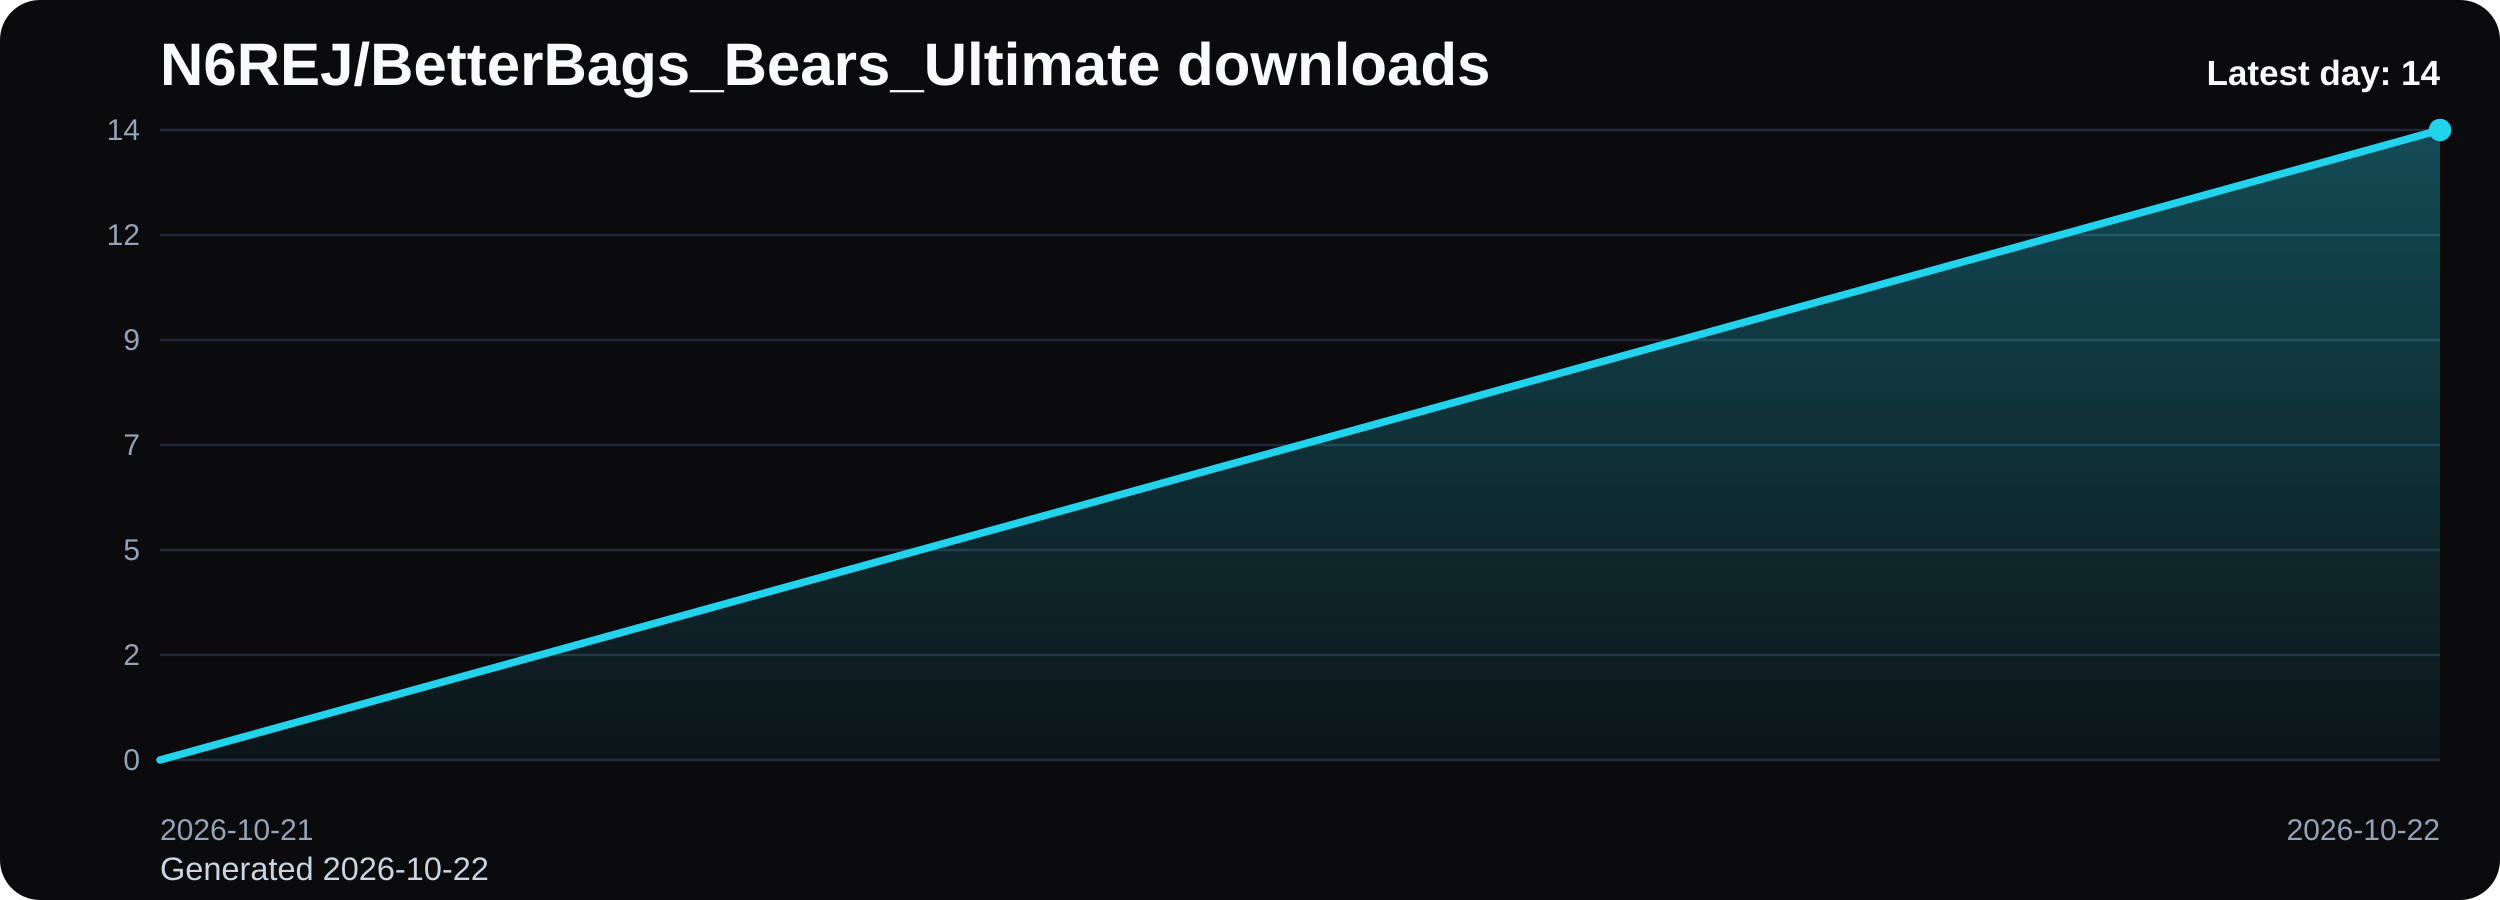
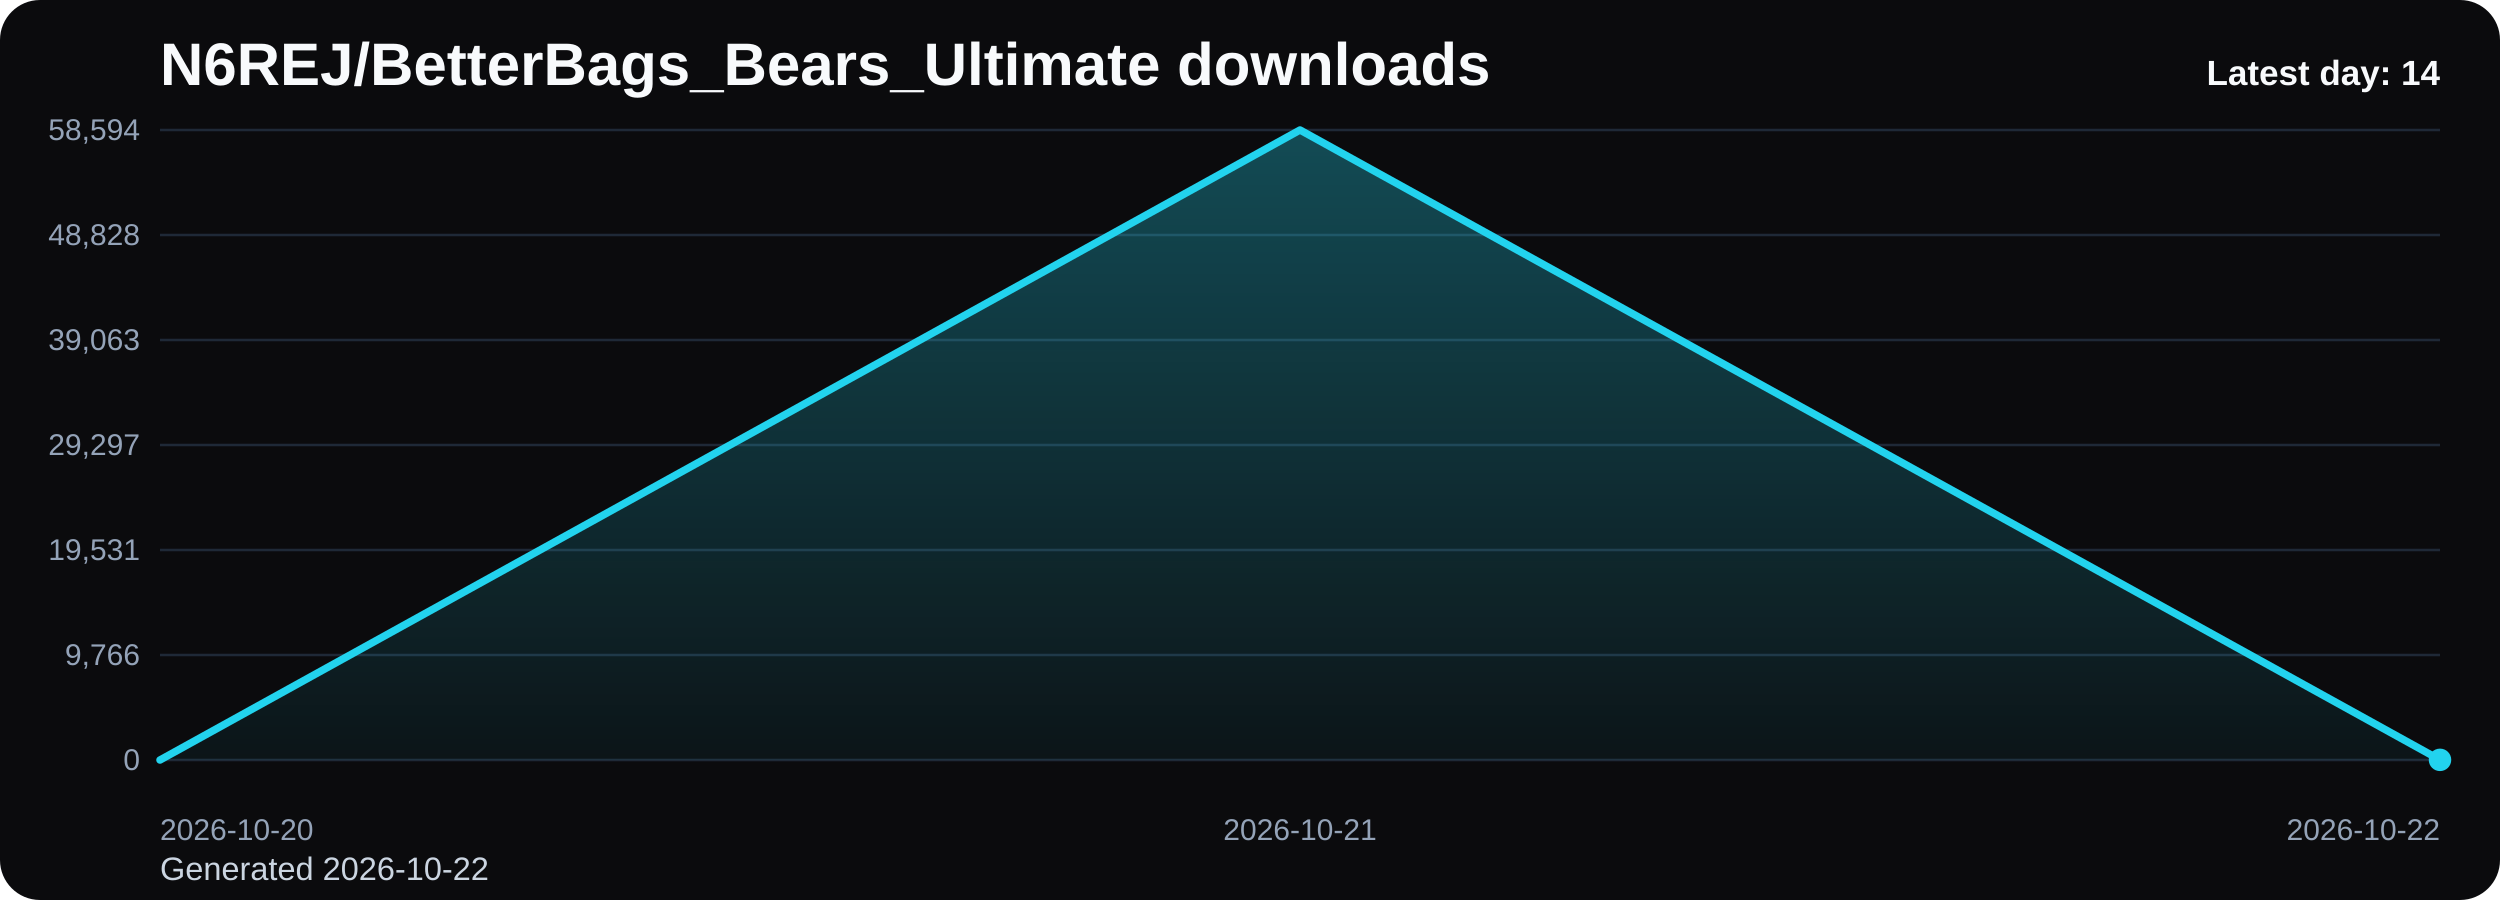
<svg xmlns="http://www.w3.org/2000/svg" viewBox="0 0 1000 360" role="img" aria-label="N6REJ/BetterBags_Bears_Ultimate downloads chart">
  <defs>
    <linearGradient id="fill-daily-black" x1="0" y1="0" x2="0" y2="1">
      <stop offset="0%" stop-color="#22d3ee" stop-opacity="0.32" />
      <stop offset="100%" stop-color="#22d3ee" stop-opacity="0.05" />
    </linearGradient>
    <style>
      .bg { fill: #0b0b0d; }
      .title { font: 700 24px Arial, sans-serif; fill: #f8fafc; }
      .sub { font: 400 13px Arial, sans-serif; fill: #cbd5e1; }
      .grid { stroke: #1f2937; stroke-width: 1; }
      .axis { font: 400 12px Arial, sans-serif; fill: #94a3b8; }
      .line { fill: none; stroke: #22d3ee; stroke-width: 3; stroke-linecap: round; stroke-linejoin: round; }
      .dot { fill: #22d3ee; }
      .value { font: 600 11px Arial, sans-serif; fill: #cbd5e1; }
      .latest { font: 700 14px Arial, sans-serif; fill: #f8fafc; }
    </style>
  </defs>
  <rect class="bg" x="0" y="0" width="1000" height="360" rx="16" />
  <text class="title" x="64" y="34">N6REJ/BetterBags_Bears_Ultimate downloads</text>
  <text class="sub" x="64" y="352">Generated 2026-10-22</text>
  <line x1="64" y1="52.00" x2="976" y2="52.00" class="grid" />
-   <text x="56" y="56.00" text-anchor="end" class="axis">14</text>
+   <text x="56" y="56.00" text-anchor="end" class="axis">58,594</text>
  <line x1="64" y1="94.00" x2="976" y2="94.00" class="grid" />
-   <text x="56" y="98.00" text-anchor="end" class="axis">12</text>
+   <text x="56" y="98.00" text-anchor="end" class="axis">48,828</text>
  <line x1="64" y1="136.00" x2="976" y2="136.00" class="grid" />
-   <text x="56" y="140.00" text-anchor="end" class="axis">9</text>
+   <text x="56" y="140.00" text-anchor="end" class="axis">39,063</text>
  <line x1="64" y1="178.00" x2="976" y2="178.00" class="grid" />
-   <text x="56" y="182.00" text-anchor="end" class="axis">7</text>
+   <text x="56" y="182.00" text-anchor="end" class="axis">29,297</text>
  <line x1="64" y1="220.00" x2="976" y2="220.00" class="grid" />
-   <text x="56" y="224.00" text-anchor="end" class="axis">5</text>
+   <text x="56" y="224.00" text-anchor="end" class="axis">19,531</text>
  <line x1="64" y1="262.00" x2="976" y2="262.00" class="grid" />
-   <text x="56" y="266.00" text-anchor="end" class="axis">2</text>
+   <text x="56" y="266.00" text-anchor="end" class="axis">9,766</text>
  <line x1="64" y1="304.00" x2="976" y2="304.00" class="grid" />
  <text x="56" y="308.00" text-anchor="end" class="axis">0</text>
-   <path d="M 64.00 304 L 64.00 304.00 L 976.00 52.00 L 976.00 304 Z" fill="url(#fill-daily-black)" />
-   <polyline class="line" points="64.00,304.00 976.00,52.00" />
-   <circle class="dot" cx="976.00" cy="52.00" r="4.5" />
-   <text class="axis" x="64.00" y="336" text-anchor="start">2026-10-21</text>
+   <path d="M 64.00 304 L 64.00 304.00 L 520.00 52.00 L 976.00 303.94 L 976.00 304 Z" fill="url(#fill-daily-black)" />
+   <polyline class="line" points="64.00,304.00 520.00,52.00 976.00,303.94" />
+   <circle class="dot" cx="976.00" cy="303.94" r="4.5" />
+   <text class="axis" x="64.00" y="336" text-anchor="start">2026-10-20</text>
+   <text class="axis" x="520.00" y="336" text-anchor="middle">2026-10-21</text>
  <text class="axis" x="976.00" y="336" text-anchor="end">2026-10-22</text>
  <text class="latest" x="976" y="34" text-anchor="end">Latest day: 14</text>
</svg>
